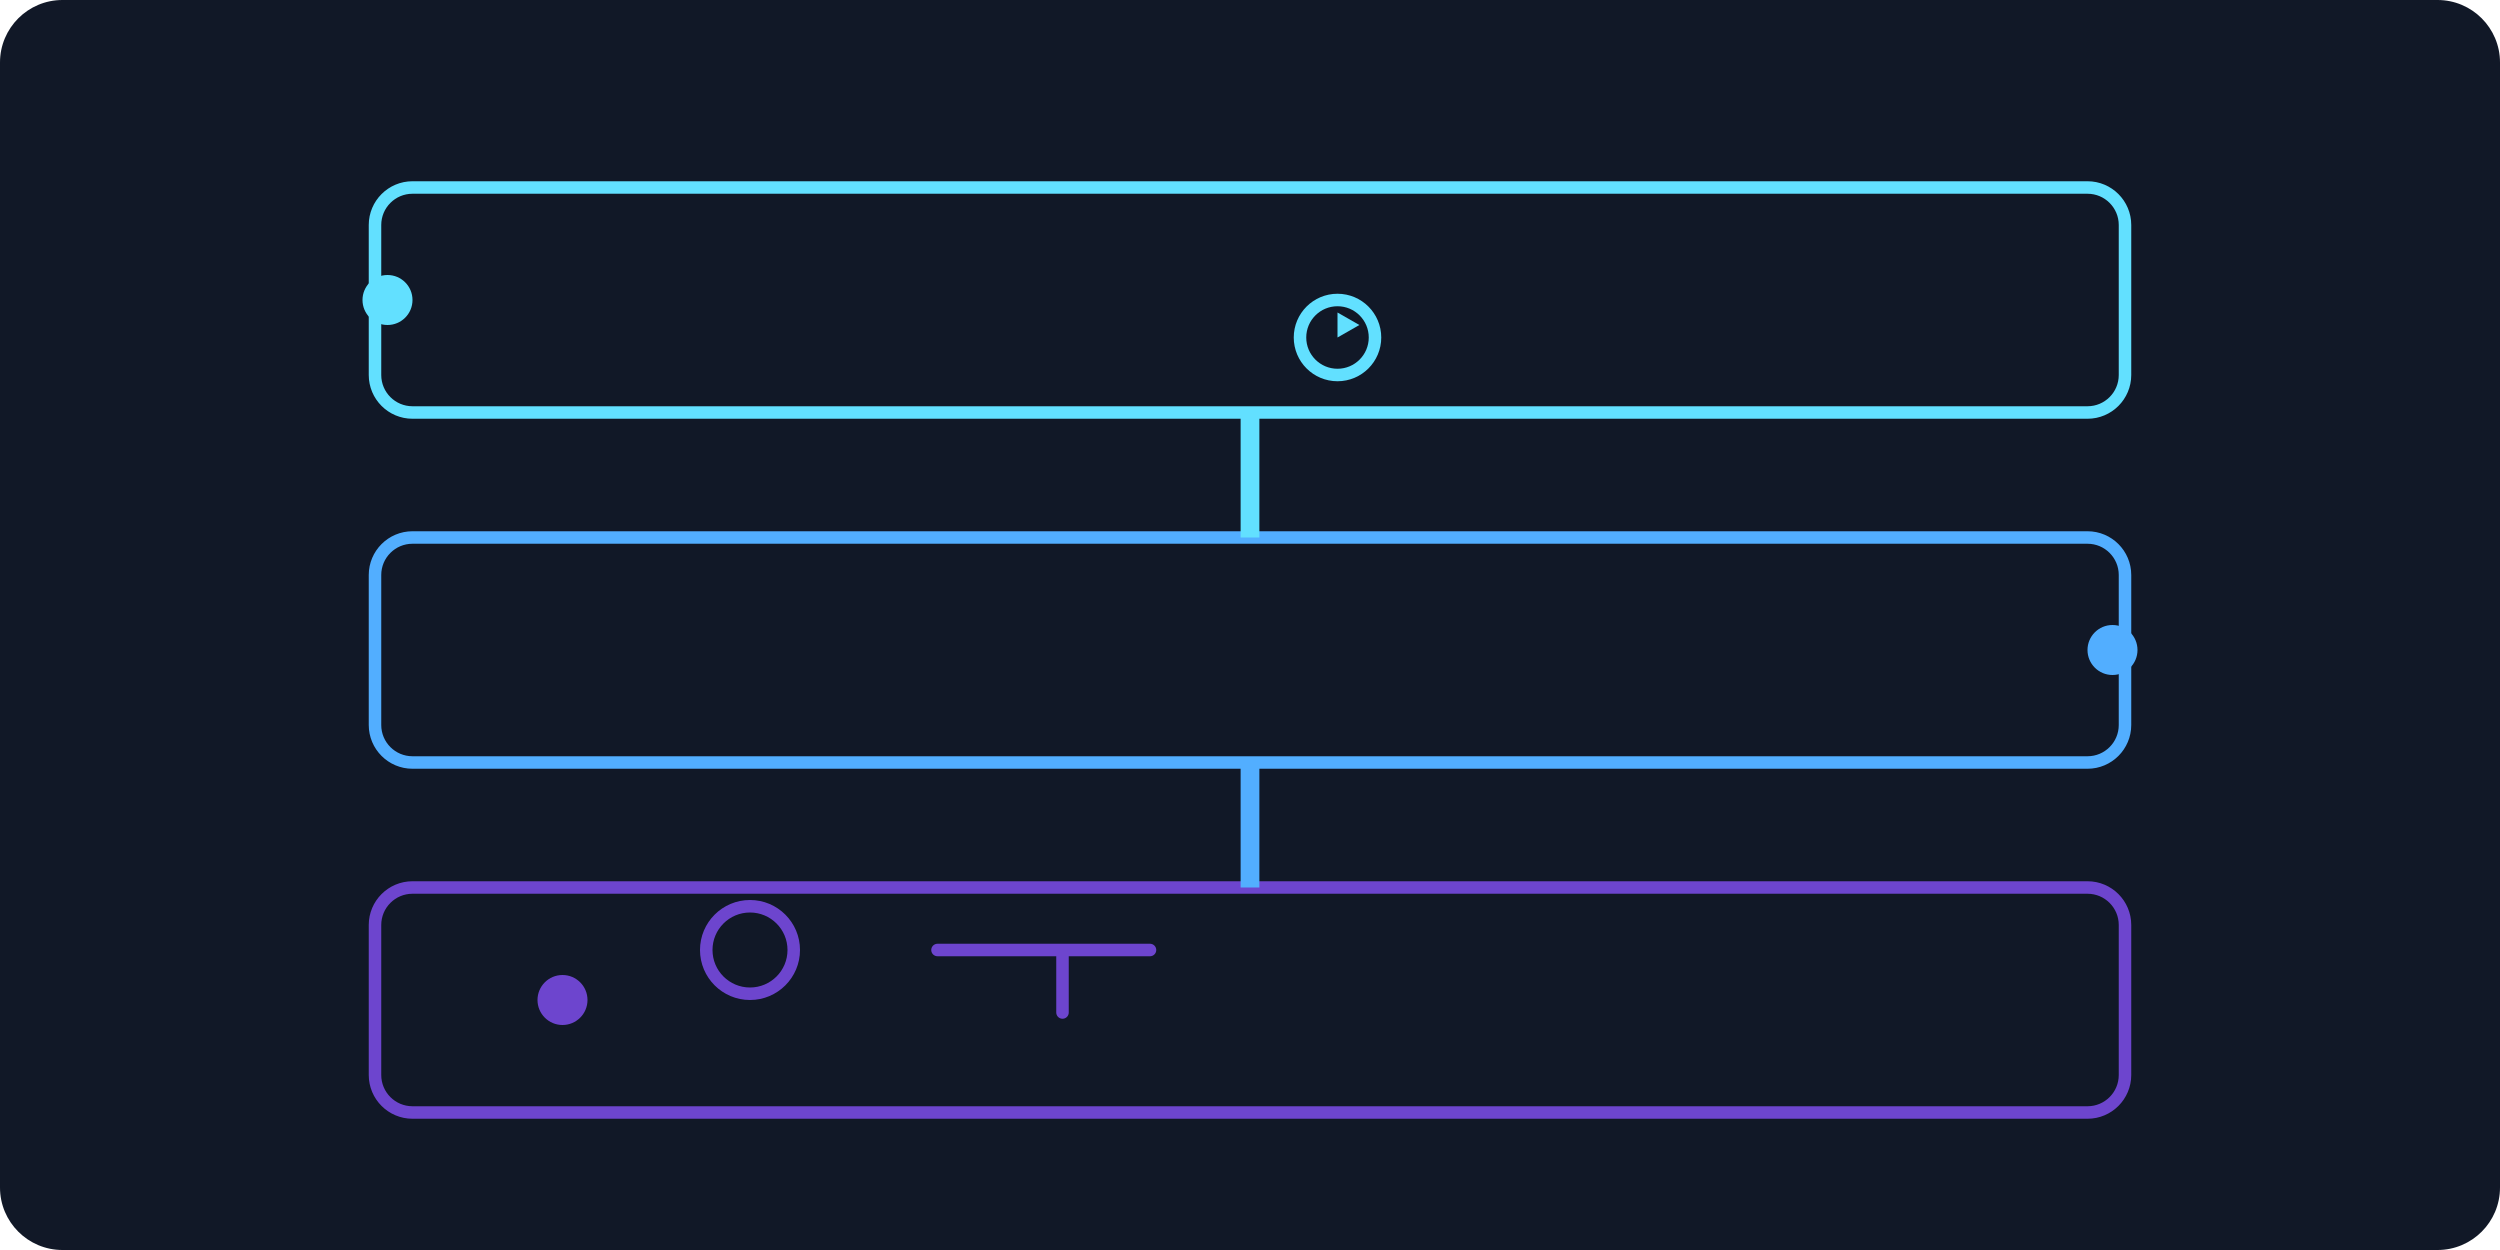
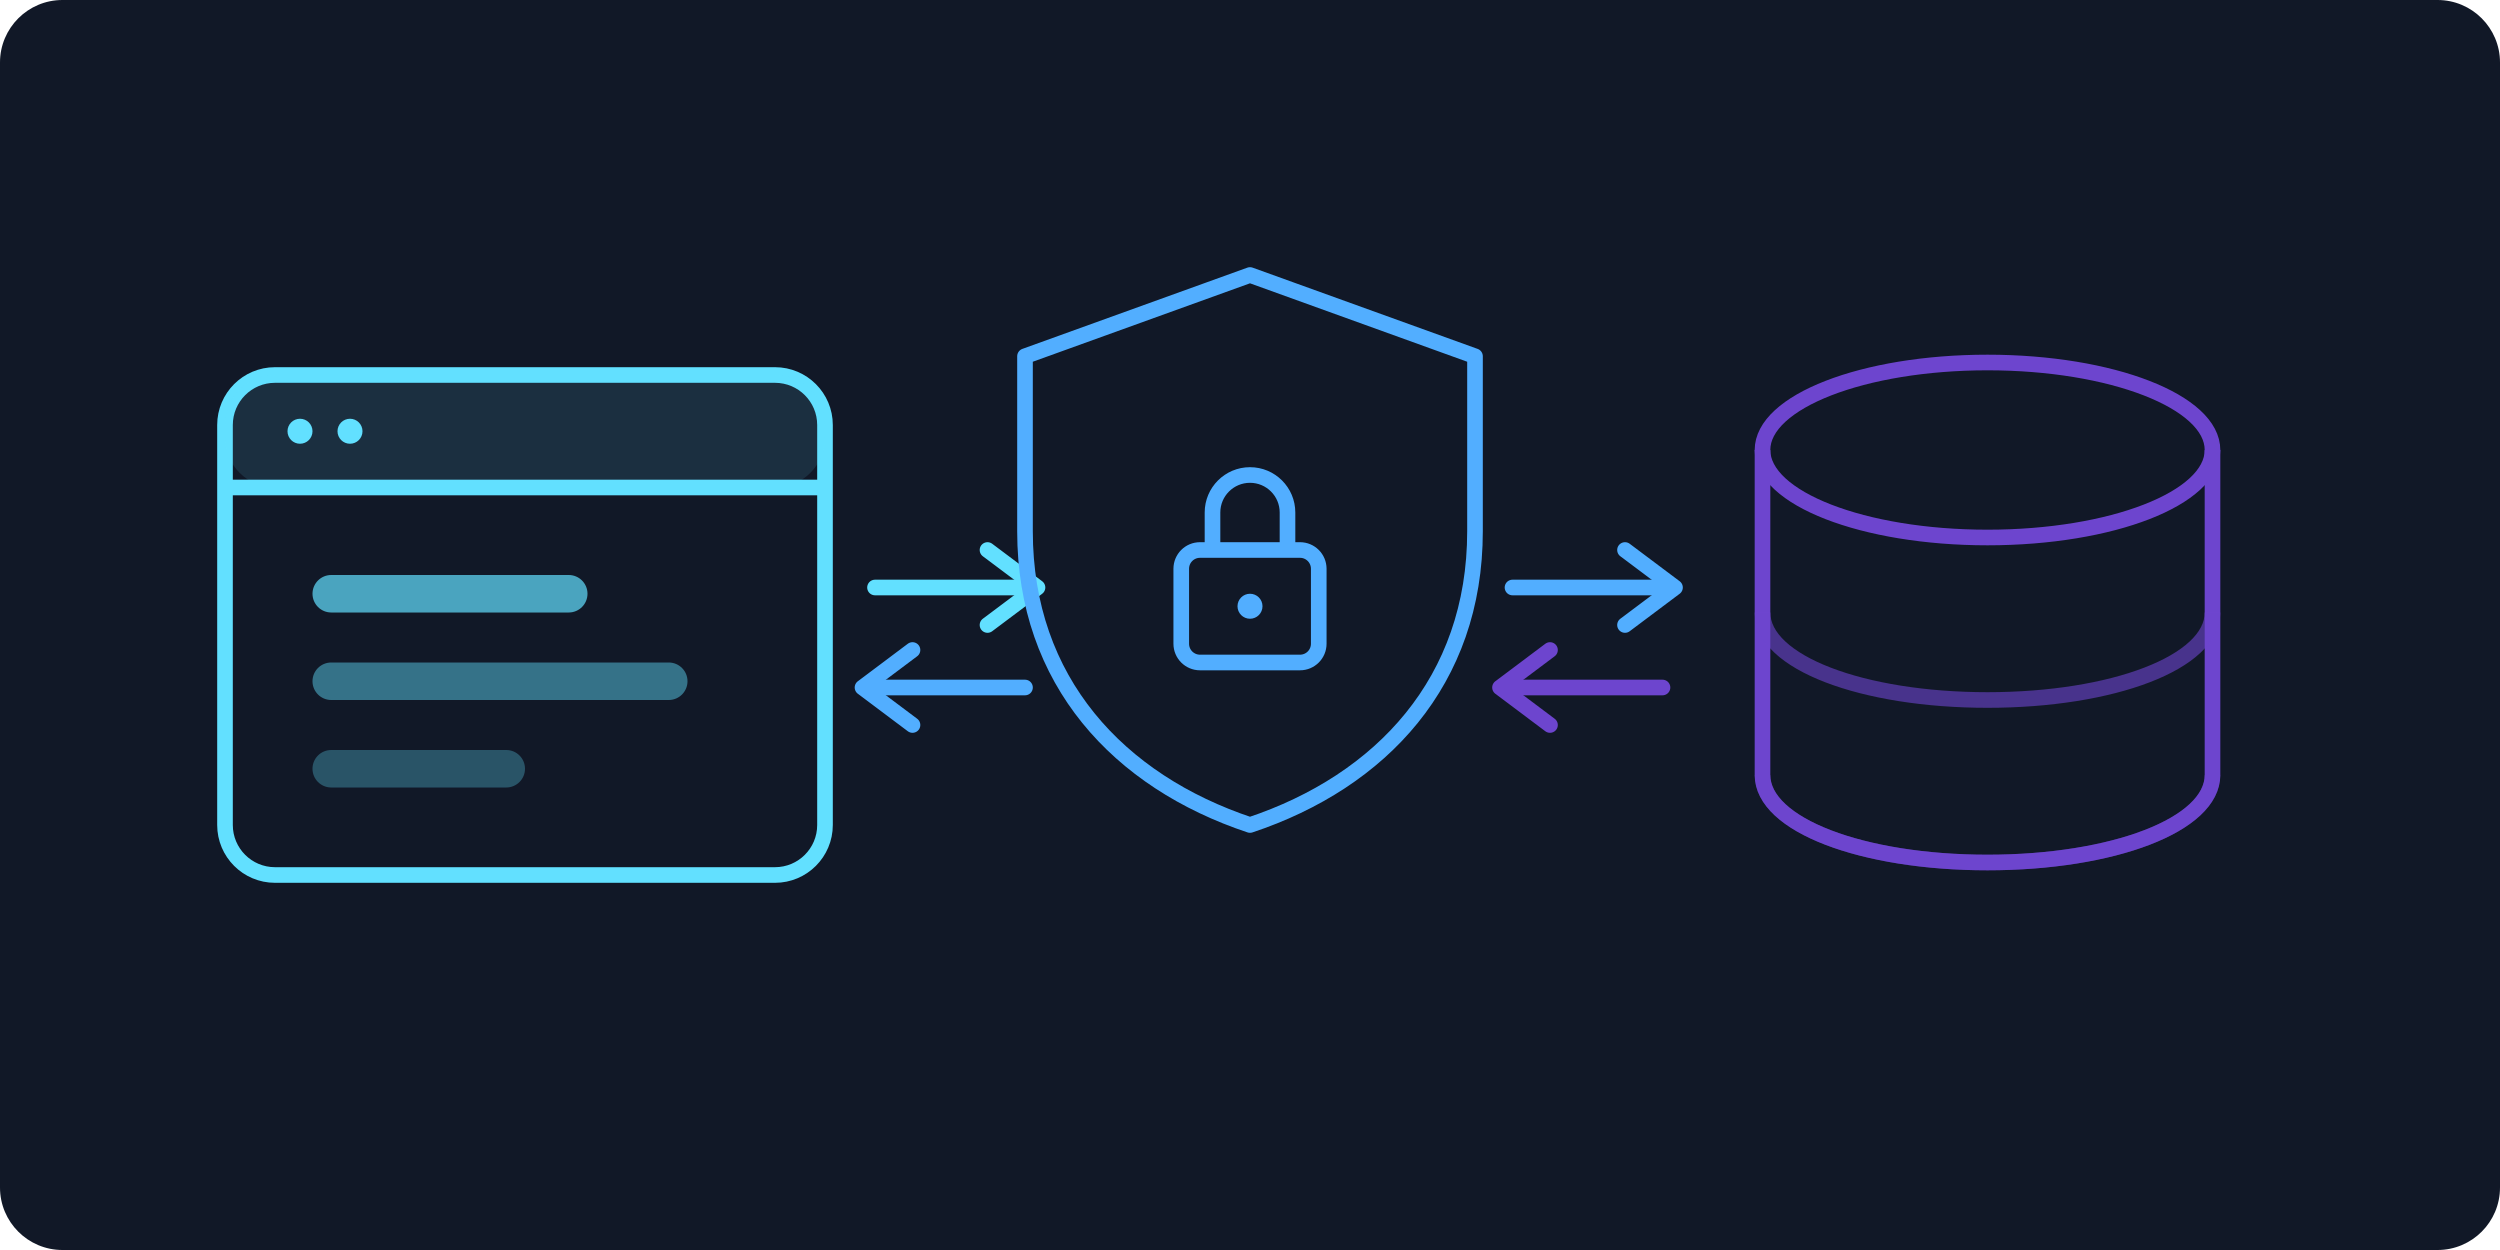
<svg xmlns="http://www.w3.org/2000/svg" width="400" height="200" viewBox="0 0 400 200" fill="none">
  <rect width="400" height="200" rx="10" fill="#111827" />
-   <rect x="60" y="30" width="280" height="36" rx="6" stroke="#62E0FF" stroke-width="2" />
-   <rect x="60" y="86" width="280" height="36" rx="6" stroke="#52AEFF" stroke-width="2" />
-   <rect x="60" y="142" width="280" height="36" rx="6" stroke="#6D45CE" stroke-width="2" />
-   <line x1="200" y1="66" x2="200" y2="86" stroke="#62E0FF" stroke-width="3" />
-   <line x1="200" y1="122" x2="200" y2="142" stroke="#52AEFF" stroke-width="3" />
-   <circle cx="62" cy="48" r="4" fill="#62E0FF" />
-   <circle cx="338" cy="104" r="4" fill="#52AEFF" />
-   <circle cx="90" cy="160" r="4" fill="#6D45CE" />
-   <path d="M214 48a6 6 0 100 12 6 6 0 000-12z" stroke="#62E0FF" stroke-width="2" fill="none" />
-   <path d="M214 54v-4l3.5 2z" fill="#62E0FF" />
-   <path d="M150 152h34m-14 0v10" stroke="#6D45CE" stroke-width="2" stroke-linecap="round" />
-   <circle cx="120" cy="152" r="7" stroke="#6D45CE" stroke-width="2" />
+   <rect x="36" y="60" width="96" height="80" rx="8" stroke="#62E0FF" stroke-width="2.5" />
+   <rect x="36" y="60" width="96" height="18" rx="8" fill="#62E0FF" opacity="0.12" />
+   <line x1="36" y1="78" x2="132" y2="78" stroke="#62E0FF" stroke-width="2.5" />
+   <circle cx="48" cy="69" r="2" fill="#62E0FF" />
+   <circle cx="56" cy="69" r="2" fill="#62E0FF" />
+   <rect x="50" y="92" width="44" height="6" rx="3" fill="#62E0FF" opacity="0.7" />
+   <rect x="50" y="106" width="60" height="6" rx="3" fill="#62E0FF" opacity="0.45" />
+   <rect x="50" y="120" width="34" height="6" rx="3" fill="#62E0FF" opacity="0.3" />
+   <line x1="140" y1="94" x2="164" y2="94" stroke="#62E0FF" stroke-width="2.5" stroke-linecap="round" />
+   <path d="M158 88l8 6-8 6" stroke="#62E0FF" stroke-width="2.5" stroke-linecap="round" stroke-linejoin="round" />
+   <line x1="164" y1="110" x2="140" y2="110" stroke="#52AEFF" stroke-width="2.5" stroke-linecap="round" />
+   <path d="M146 104l-8 6 8 6" stroke="#52AEFF" stroke-width="2.5" stroke-linecap="round" stroke-linejoin="round" />
+   <path d="M200 44l36 13v28c0 24-15 40-36 47-21-7-36-23-36-47V57l36-13z" stroke="#52AEFF" stroke-width="2.5" stroke-linejoin="round" />
+   <rect x="189" y="88" width="22" height="18" rx="3" stroke="#52AEFF" stroke-width="2.5" />
+   <path d="M194 88v-6a6 6 0 0112 0v6" stroke="#52AEFF" stroke-width="2.5" />
+   <circle cx="200" cy="97" r="2" fill="#52AEFF" />
+   <line x1="242" y1="94" x2="266" y2="94" stroke="#52AEFF" stroke-width="2.5" stroke-linecap="round" />
+   <path d="M260 88l8 6-8 6" stroke="#52AEFF" stroke-width="2.5" stroke-linecap="round" stroke-linejoin="round" />
+   <line x1="266" y1="110" x2="242" y2="110" stroke="#6D45CE" stroke-width="2.5" stroke-linecap="round" />
+   <path d="M248 104l-8 6 8 6" stroke="#6D45CE" stroke-width="2.5" stroke-linecap="round" stroke-linejoin="round" />
+   <ellipse cx="318" cy="72" rx="36" ry="14" stroke="#6D45CE" stroke-width="2.5" />
+   <path d="M282 72v52c0 8 16 14 36 14s36-6 36-14V72" stroke="#6D45CE" stroke-width="2.5" />
+   <path d="M282 98c0 8 16 14 36 14s36-6 36-14" stroke="#6D45CE" stroke-width="2.5" opacity="0.6" />
+   <path d="M282 124c0 8 16 14 36 14s36-6 36-14" stroke="#6D45CE" stroke-width="2.5" opacity="0.4" />
</svg>
